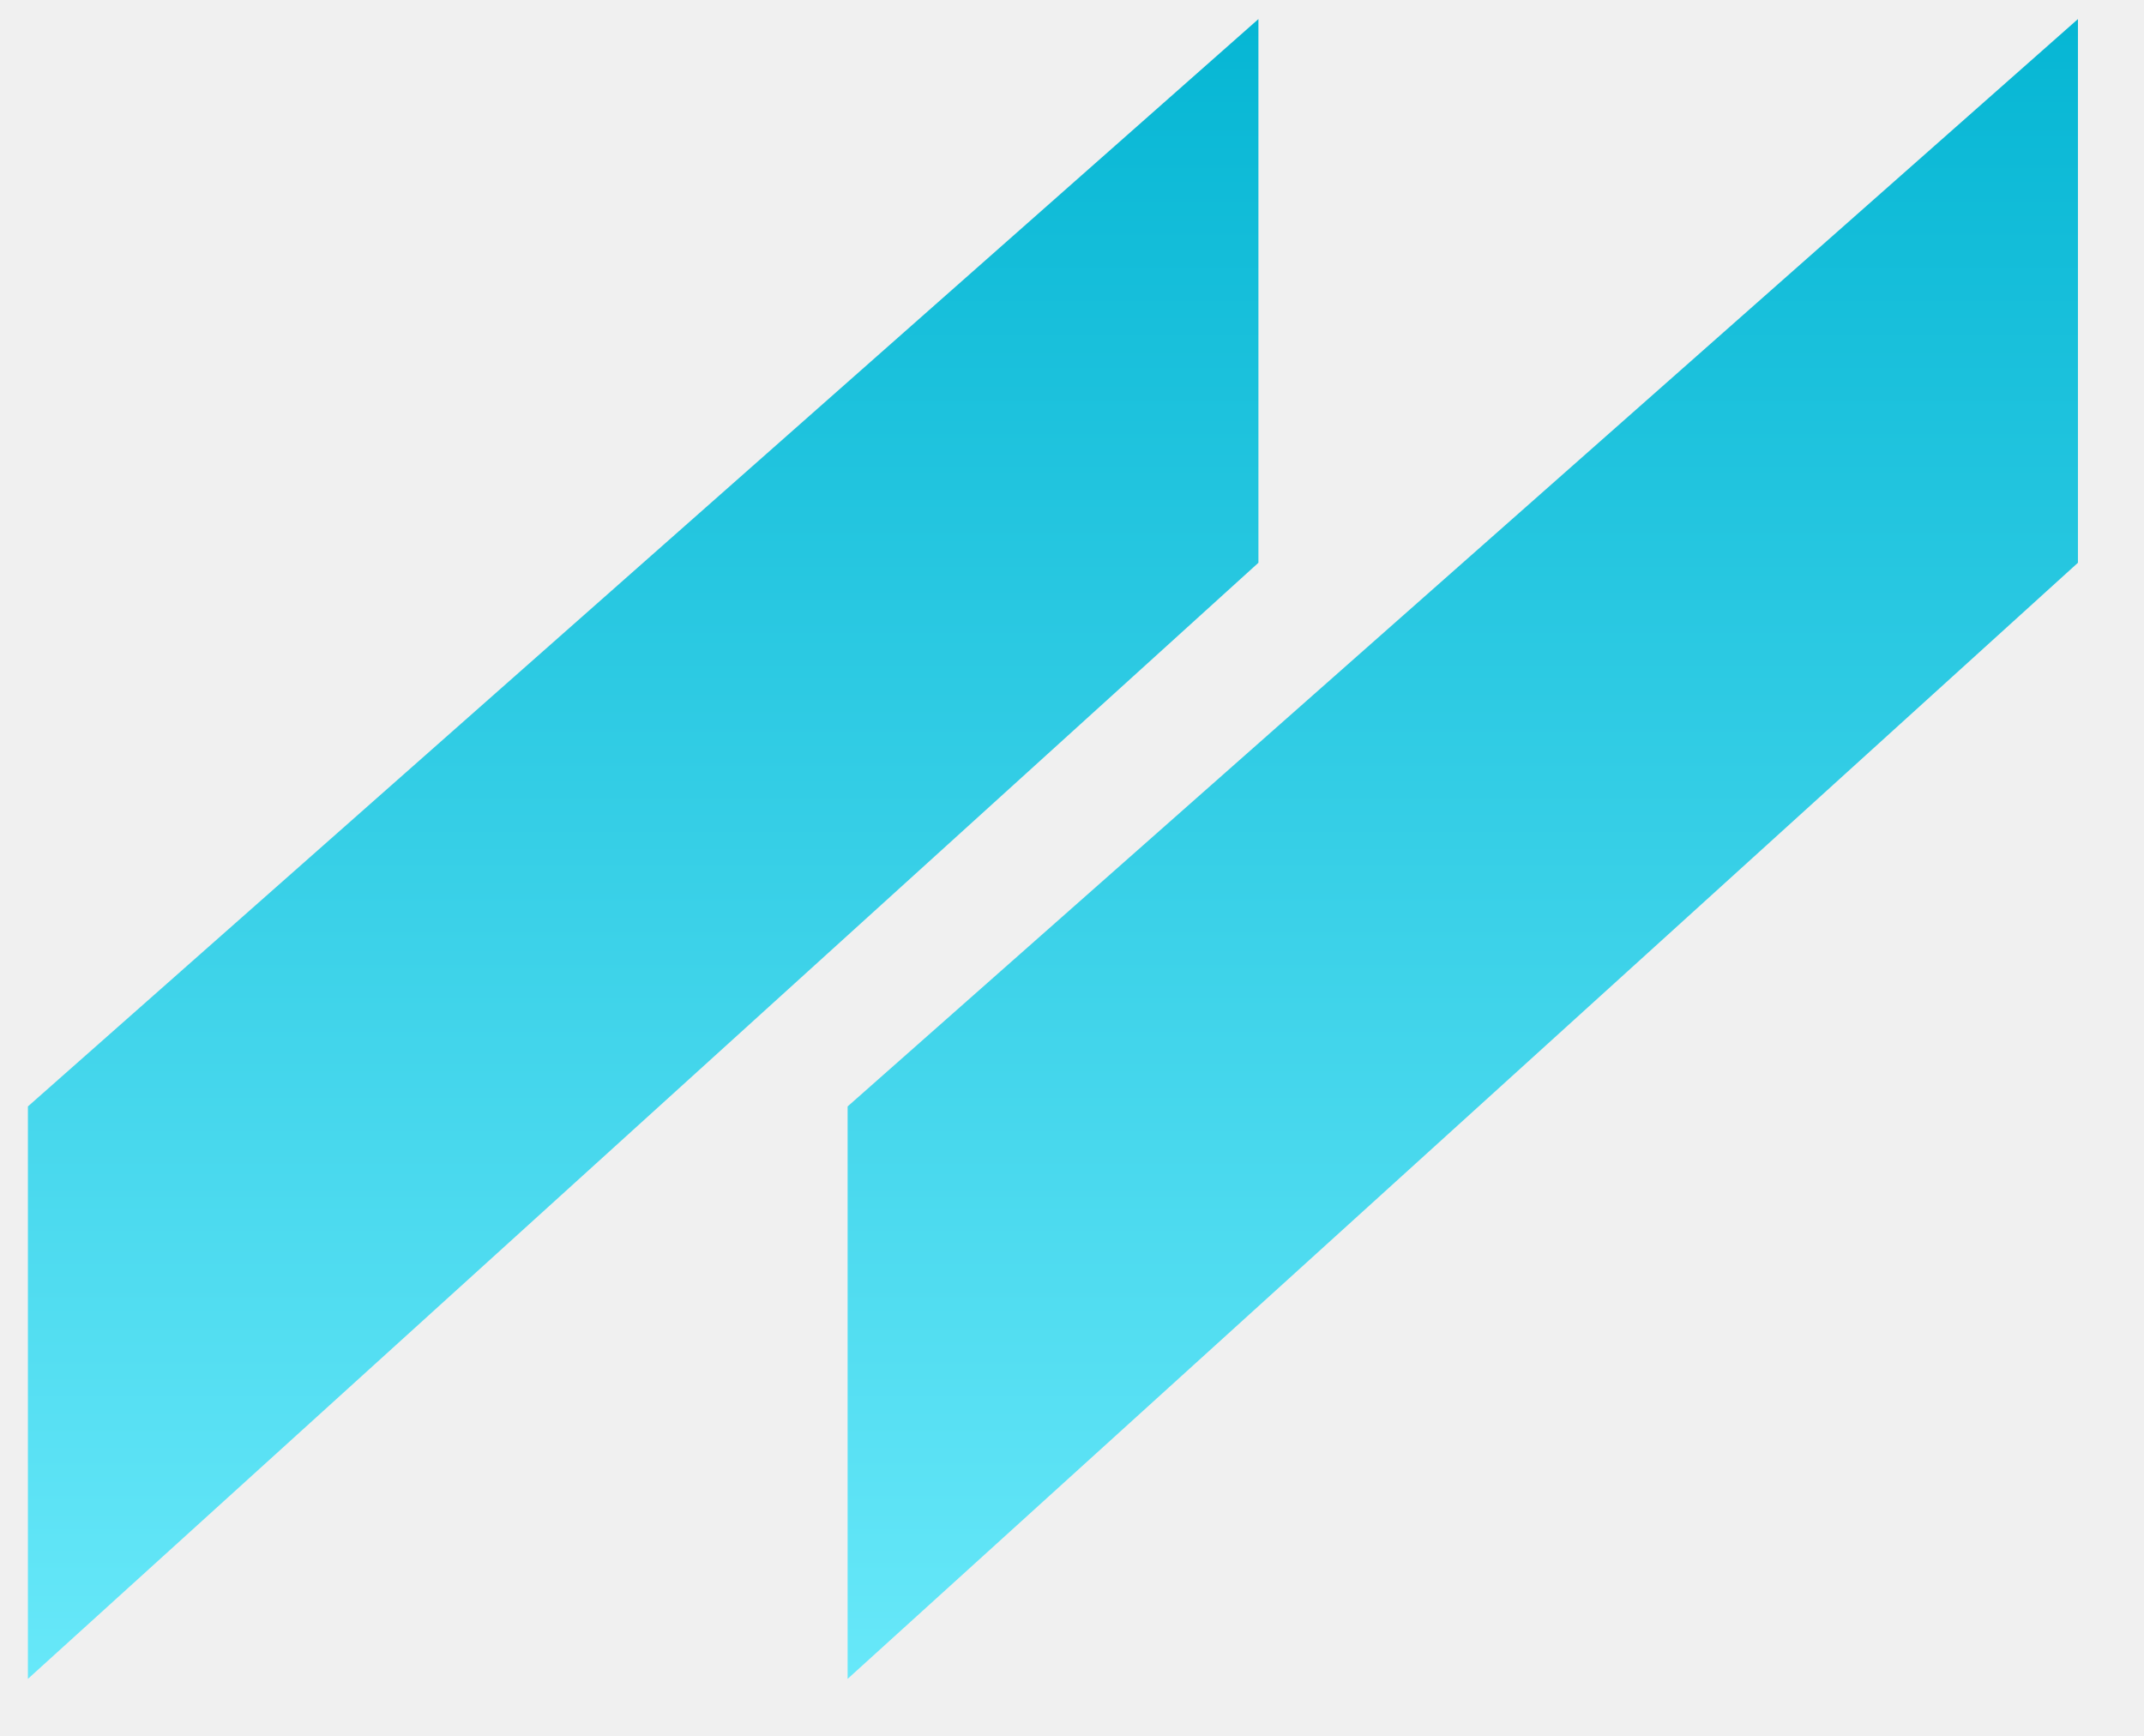
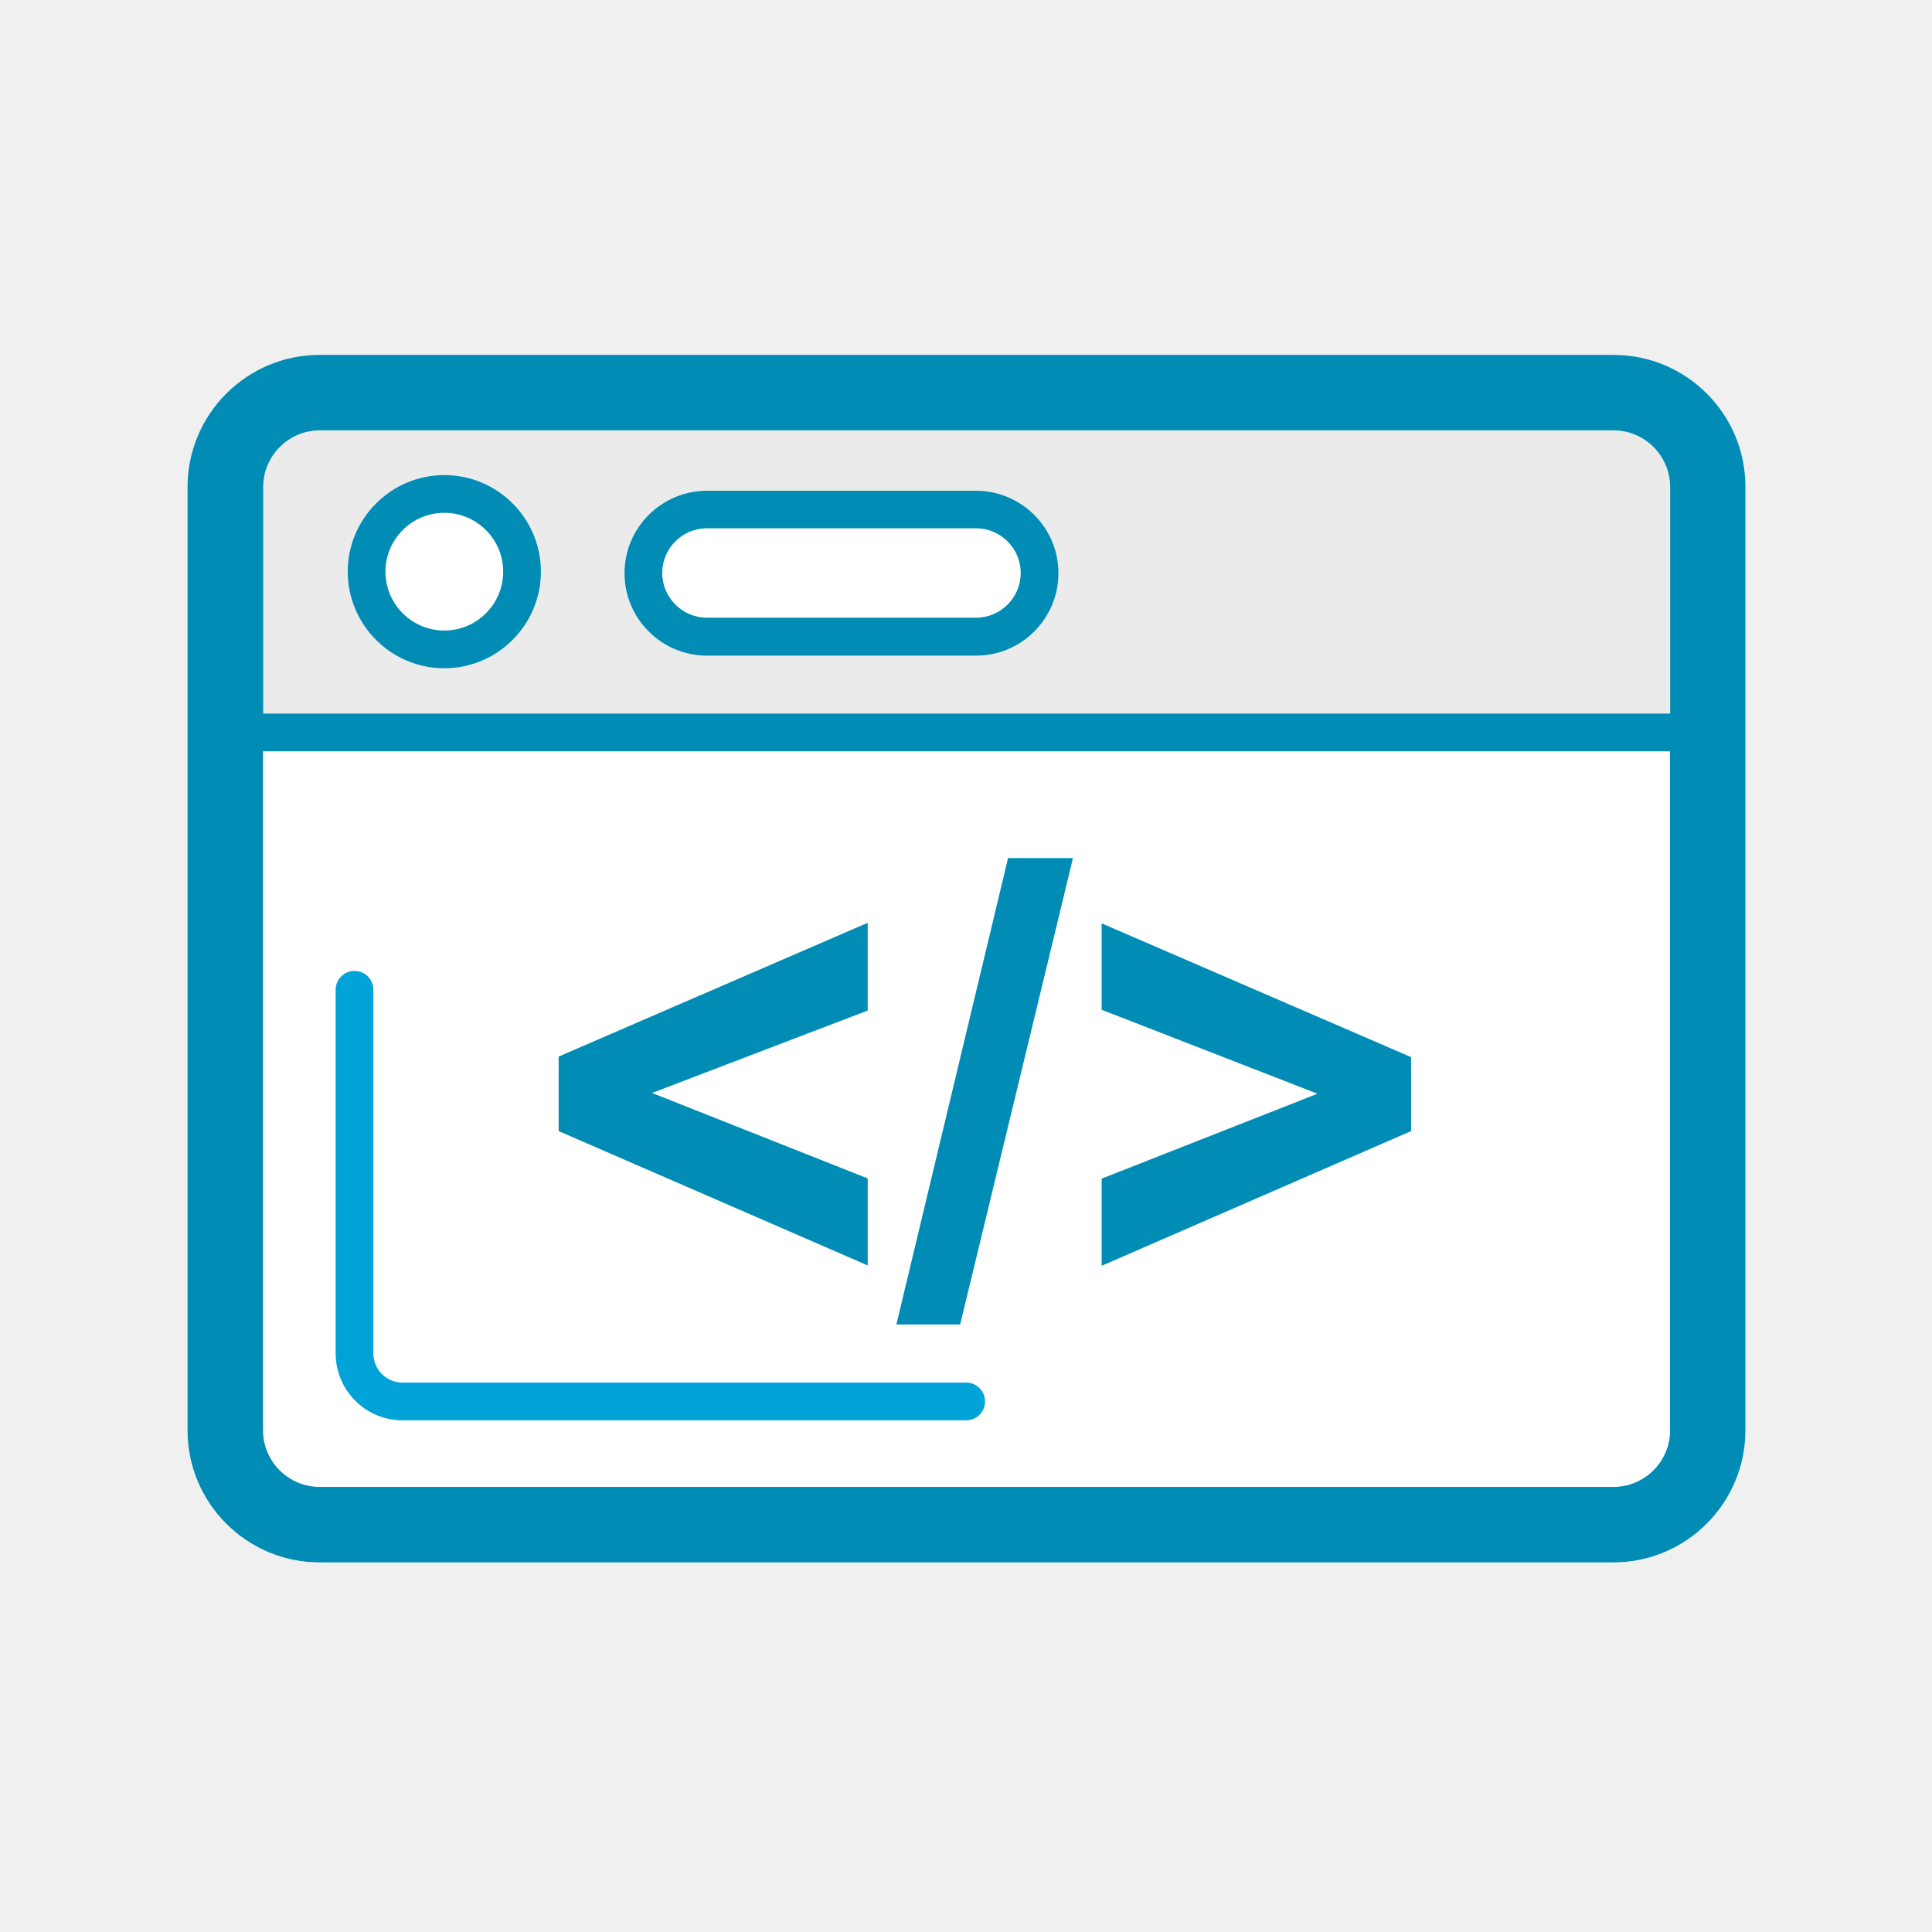
- <svg xmlns="http://www.w3.org/2000/svg" xmlns:xlink="http://www.w3.org/1999/xlink" version="1.1" preserveAspectRatio="xMidYMid meet" viewBox="344.564 330.278 111.737 91.218" width="53.87" height="43.61">
-   <defs>
-     <path d="M453.3 331.28L453.3 359.85L388.64 418.5L388.64 388.42L453.3 331.28Z" id="aFZf6T5ED" />
-     <linearGradient id="gradientb2ThqnP5Op" gradientUnits="userSpaceOnUse" x1="420.97" y1="331.28" x2="420.97" y2="418.5">
-       <stop style="stop-color: #06b6d4;stop-opacity: 1" offset="0%" />
-       <stop style="stop-color: #67e8f9;stop-opacity: 1" offset="100%" />
-     </linearGradient>
-     <path d="M410.23 331.28L410.23 359.85L345.56 418.5L345.56 388.42L410.23 331.28Z" id="a9fehgwfM" />
-     <linearGradient id="gradientk1wNV9Ostb" gradientUnits="userSpaceOnUse" x1="377.89" y1="331.28" x2="377.89" y2="418.5">
-       <stop style="stop-color: #06b6d4;stop-opacity: 1" offset="0%" />
-       <stop style="stop-color: #67e8f9;stop-opacity: 1" offset="100%" />
-     </linearGradient>
-   </defs>
-   <g>
-     <g>
-       <use xlink:href="#aFZf6T5ED" opacity="1" fill="url(#gradientb2ThqnP5Op)" />
-     </g>
-     <g>
-       <use xlink:href="#a9fehgwfM" opacity="1" fill="url(#gradientk1wNV9Ostb)" />
-     </g>
+ <svg xmlns="http://www.w3.org/2000/svg" width="64px" height="64px" viewBox="0 0 1024 1024" class="icon" version="1.1" fill="#000000">
+   <g id="SVGRepo_bgCarrier" stroke-width="0" />
+   <g id="SVGRepo_tracerCarrier" stroke-linecap="round" stroke-linejoin="round" />
+   <g id="SVGRepo_iconCarrier">
+     <path d="M854.7 828.1H169.9c-38.9 0-70.5-31.6-70.5-70.5v-499c0-38.9 31.6-70.5 70.5-70.5h684.7c38.9 0 70.5 31.6 70.5 70.5v499c0.1 38.9-31.5 70.5-70.4 70.5z" fill="#FFFFFF" />
+     <path d="M885.2 258.1c0-16.5-13.5-30-30-30H169.4c-16.5 0-30 13.5-30 30v120.1h745.7V258.1z m-649.7 96.1c-28.2 0-51.2-23-51.2-51.2s23-51.2 51.2-51.2 51.2 23 51.2 51.2-22.9 51.2-51.2 51.2z m281.8-6.8H374.7c-24.1 0-43.7-19.6-43.7-43.7s19.6-43.7 43.7-43.7h142.6c24.1 0 43.7 19.6 43.7 43.7s-19.6 43.7-43.7 43.7z" fill="#ebebeb" />
+     <path d="M213.3 752.8h298.8c5.5 0 10-4.5 10-10s-4.5-10-10-10H213.3c-8.5 0-15.4-6.9-15.4-15.4V524.6c0-5.5-4.5-10-10-10s-10 4.5-10 10v192.9c0.1 19.4 15.9 35.3 35.4 35.3z" fill="#00a3d7" />
+     <path d="M235.5 271.8c-17.2 0-31.2 14-31.2 31.2s14 31.2 31.2 31.2 31.2-14 31.2-31.2-14-31.2-31.2-31.2z" fill="#FFFFFF" />
+     <path d="M235.5 251.8c-28.2 0-51.2 23-51.2 51.2s23 51.2 51.2 51.2 51.2-23 51.2-51.2-22.9-51.2-51.2-51.2z m0 82.4c-17.2 0-31.2-14-31.2-31.2s14-31.2 31.2-31.2 31.2 14 31.2 31.2-14 31.2-31.2 31.2z" fill="#008cb4" />
+     <path d="M517.3 280.1H374.7c-13 0-23.7 10.6-23.7 23.7s10.6 23.7 23.7 23.7h142.6c13 0 23.7-10.6 23.7-23.7s-10.7-23.7-23.7-23.7z" fill="#FFFFFF" />
+     <path d="M517.3 260.1H374.7c-24.1 0-43.7 19.6-43.7 43.7s19.6 43.7 43.7 43.7h142.6c24.1 0 43.7-19.6 43.7-43.7s-19.6-43.7-43.7-43.7z m0 67.3H374.7c-13 0-23.7-10.6-23.7-23.7s10.6-23.7 23.7-23.7h142.6c13 0 23.7 10.6 23.7 23.7s-10.7 23.7-23.7 23.7z" fill="#008cb4" />
+     <path d="M855.2 188.1H169.4c-38.6 0-70 31.4-70 70v500c0 38.6 31.4 70 70 70h685.7c38.6 0 70-31.4 70-70v-500c0.1-38.6-31.3-70-69.9-70z m30 570c0 16.5-13.5 30-30 30H169.4c-16.5 0-30-13.5-30-30V398.2h745.7v359.9z m0-379.9H139.5V258.1c0-16.5 13.5-30 30-30h685.7c16.5 0 30 13.5 30 30v120.1z" fill="#008cb4" />
+     <path d="M459.9 624.6l-114.3-45.3 114.3-43.7v-46.5L296.1 560v39.5l163.8 71.2zM568.7 454.8h-34.4L475.1 702h33.8zM747.9 560.3l-164-70.9v45.8l114.4 44.5-114.4 45v46.2l164-71.4z" fill="#008cb4" />
  </g>
</svg>
